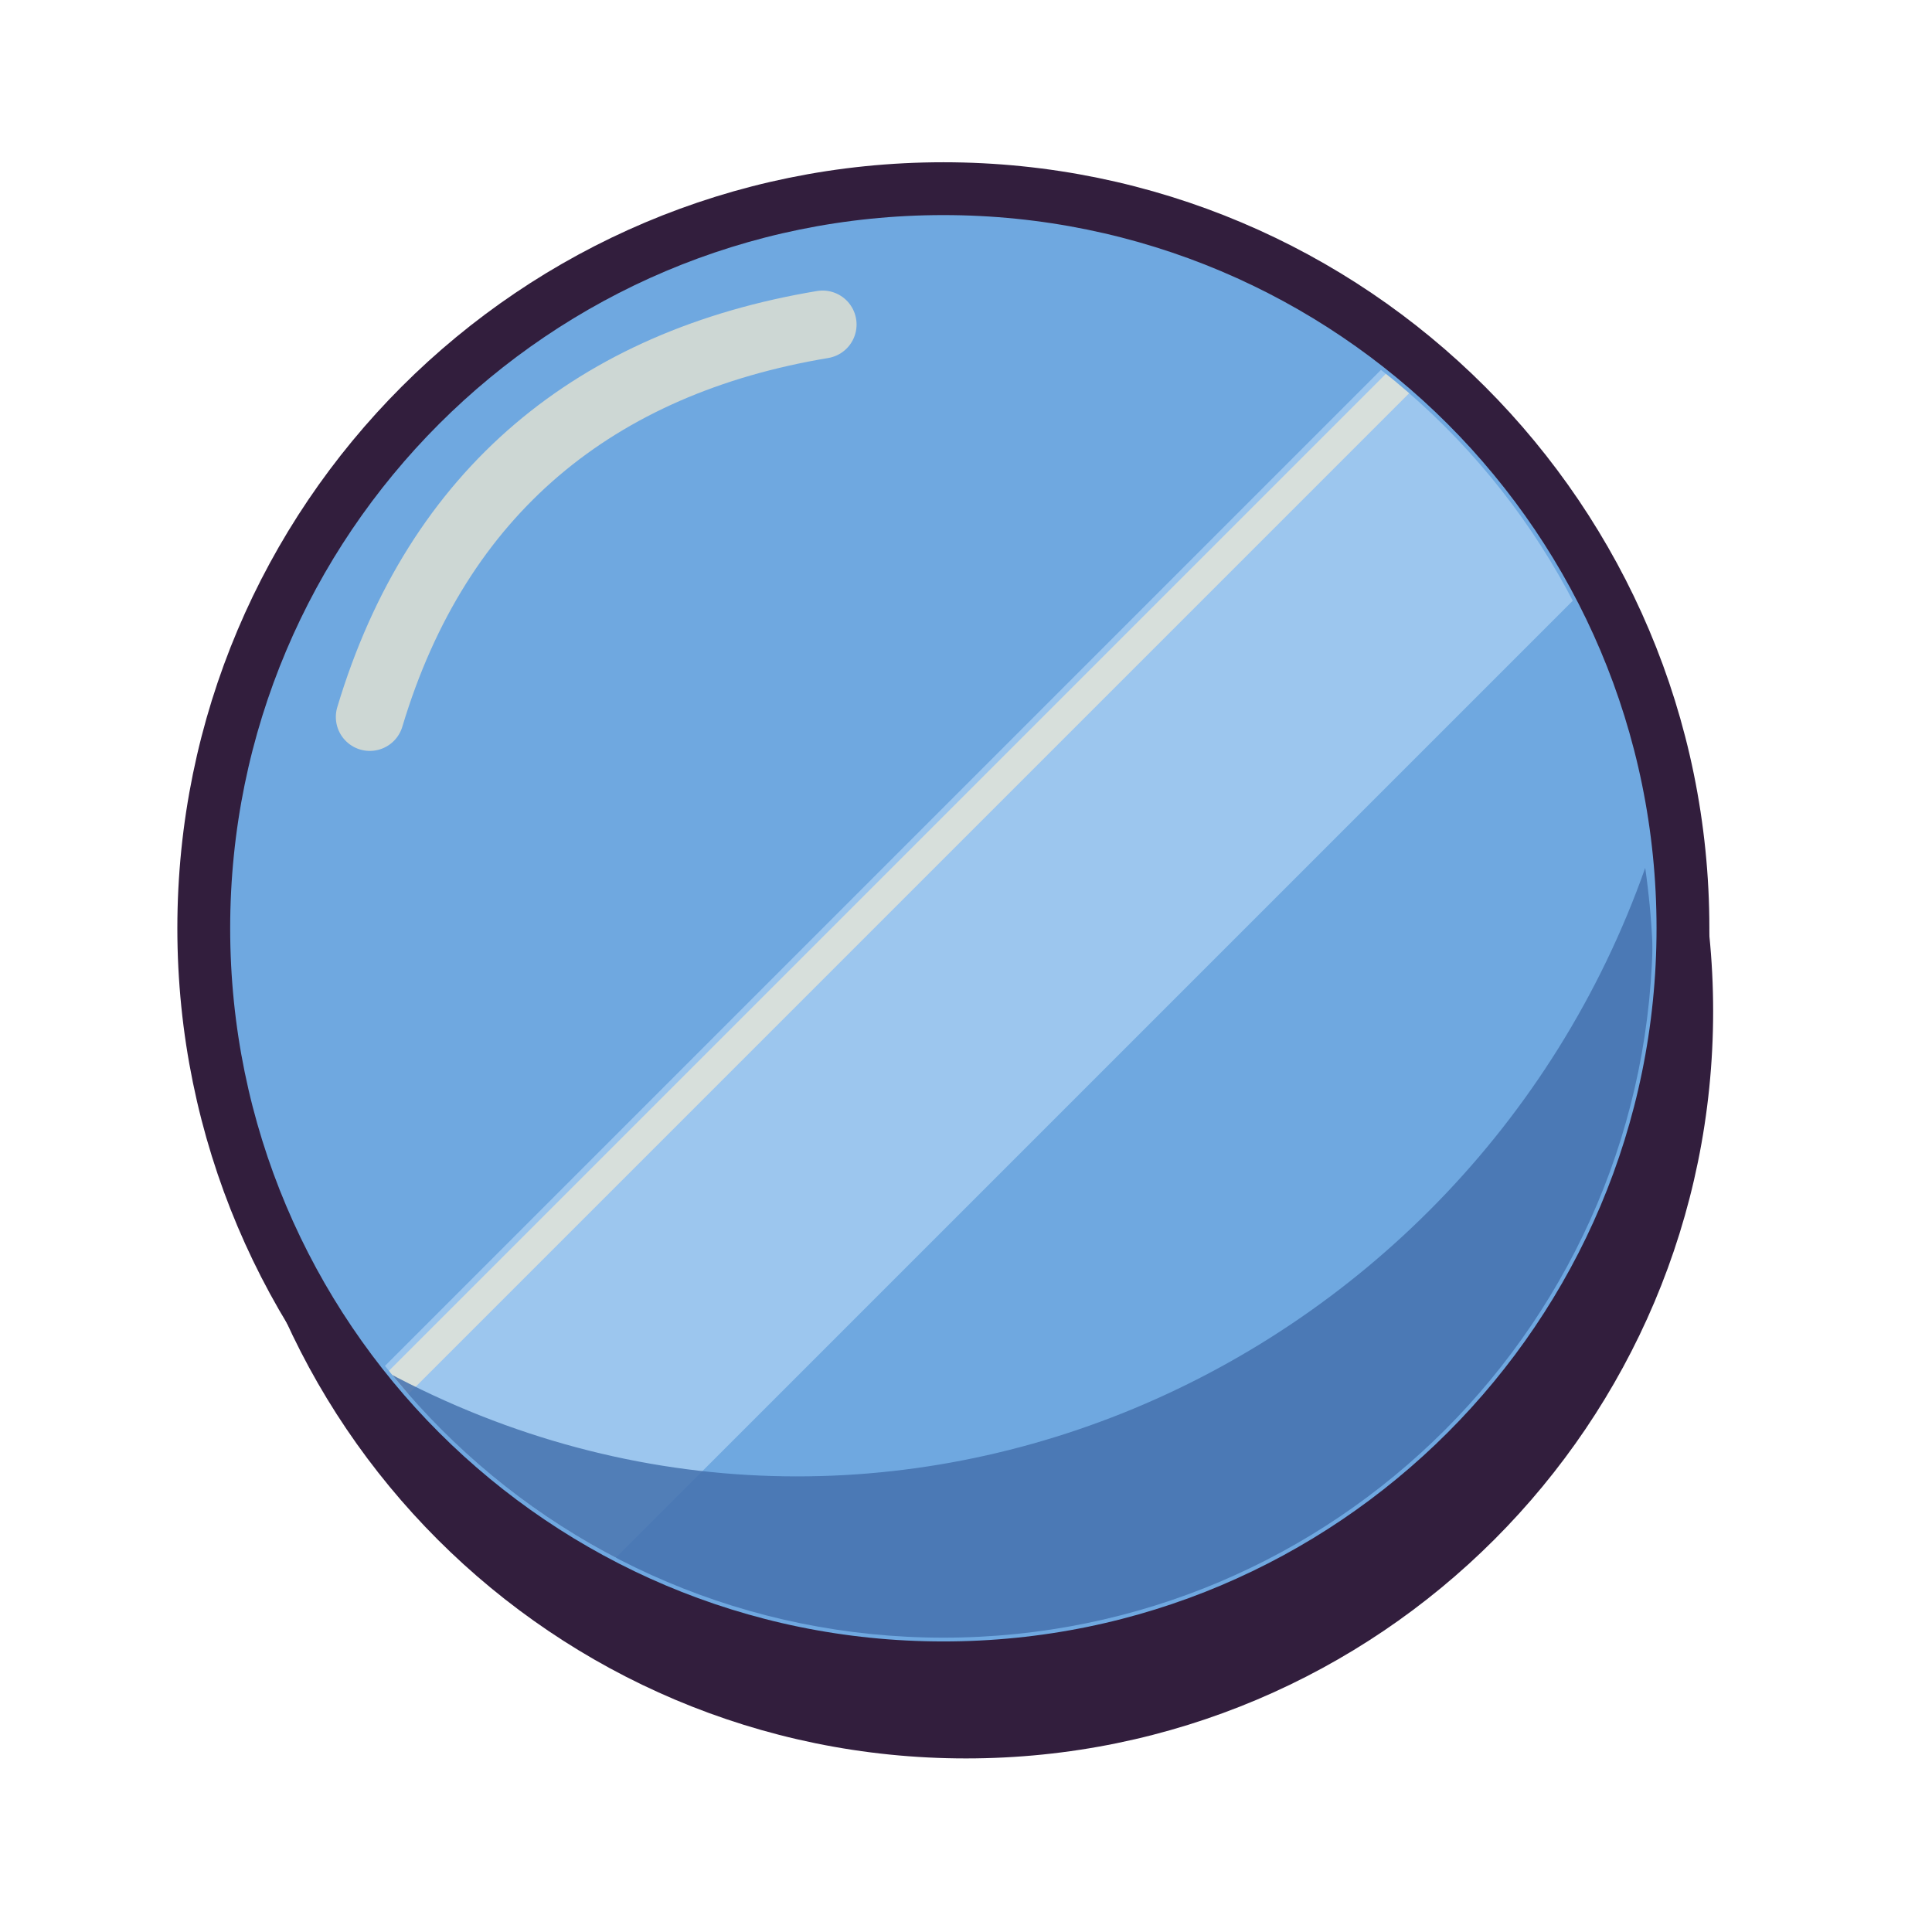
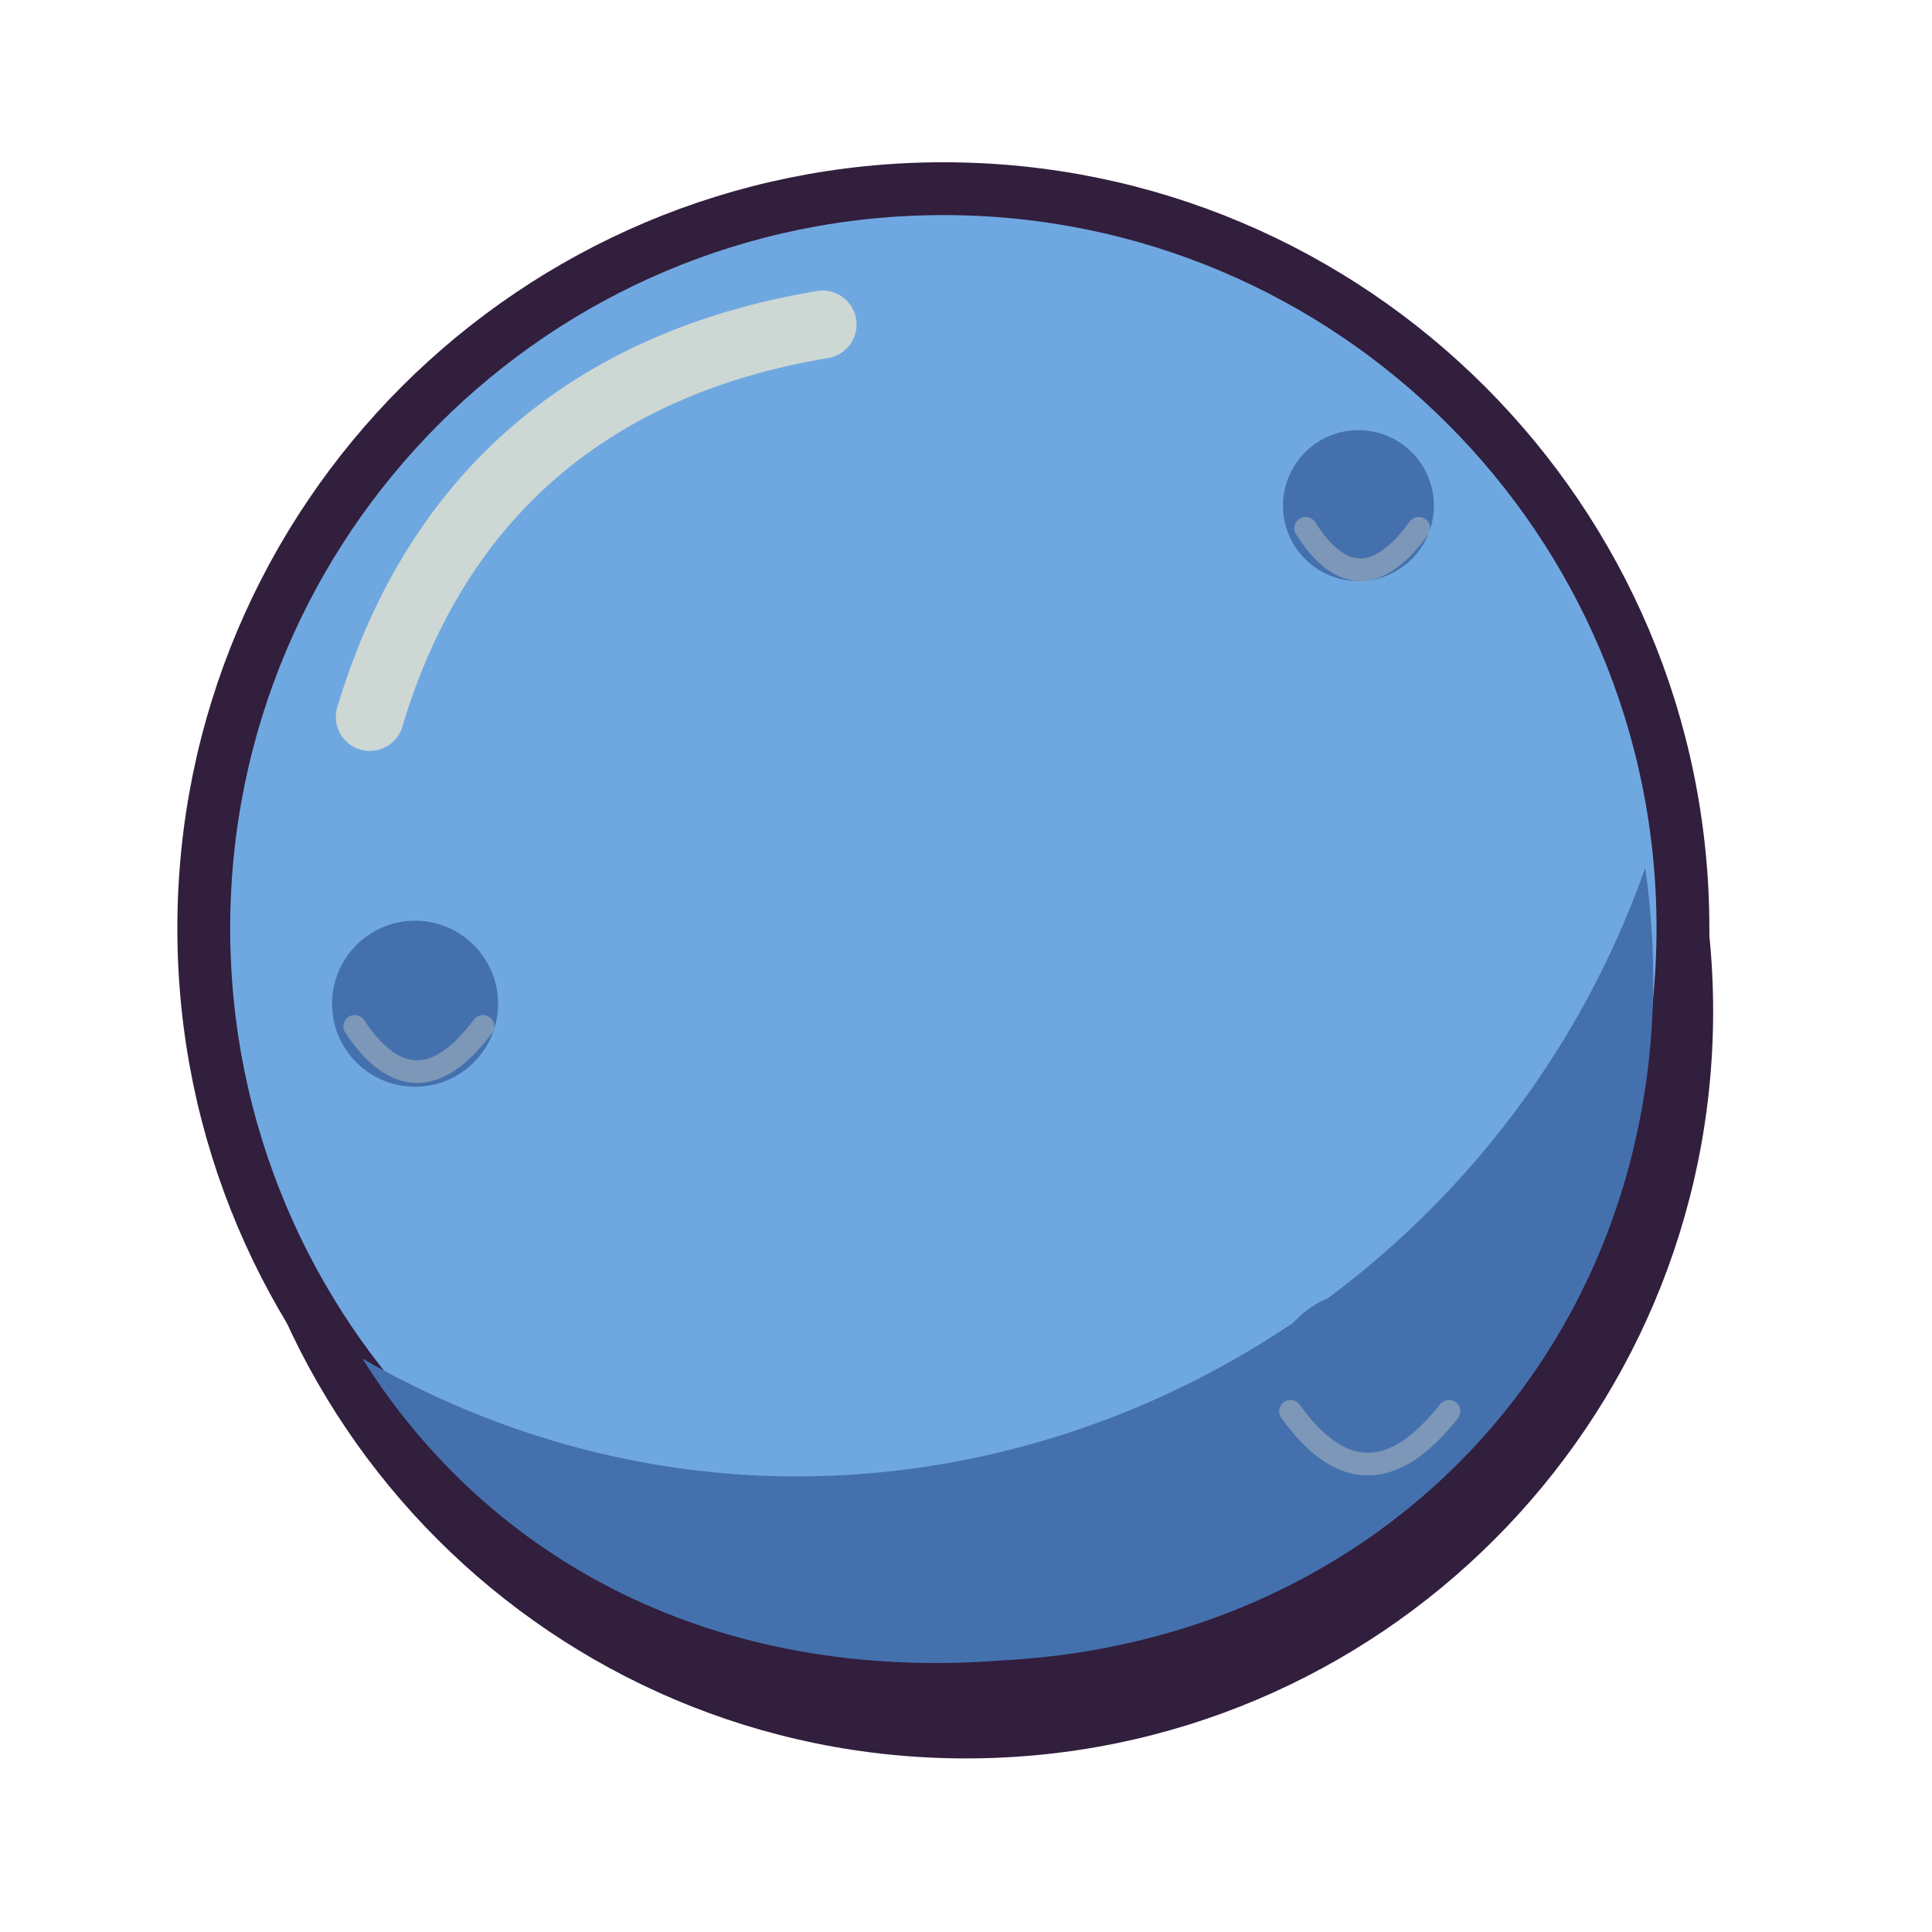
<svg xmlns="http://www.w3.org/2000/svg" width="256" height="256" viewBox="0 0 256 256">
-   <defs>
-     <clipPath id="d">
-       <circle cx="125" cy="123" r="94" />
-     </clipPath>
-   </defs>
  <circle cx="128" cy="134" r="99" fill="#321e3d" />
-   <circle cx="125" cy="123" r="98" fill="#6FA8E0" />
-   <g clip-path="url(#d)">
-     <path d="M36 196L196 36L226 62L66 222Z" fill="#9CC6EE" />
-     <path d="M50 186L186 50" fill="none" stroke="#fff0ce" stroke-width="4" opacity=".6" />
-     <path d="M48 180C114 218 194 183 218 115C226 171 188 217 133 220C95 223 65 207 48 180Z" fill="#4471AE" opacity=".85" />
-   </g>
+   <circle cx="125" cy="123" r="98" fill="#6FA8E0" stroke="#321e3d" stroke-width="7" />
+   <path d="M48 180C114 218 194 183 218 115C226 171 188 217 133 220C95 223 65 207 48 180Z" fill="#4471AE" />
  <path d="M49 95C58 65 79 48 109 43" fill="none" stroke="#fff0ce" stroke-width="9" stroke-linecap="round" opacity=".65" />
-   <circle cx="125" cy="123" r="98" fill="none" stroke="#321e3d" stroke-width="7" />
+   <circle cx="55" cy="133" r="11" fill="#4471AE" />
+   <path d="M47 136Q55 148 64 136" fill="none" stroke="#fff0ce" stroke-width="3" opacity=".3" stroke-linecap="round" />
+   <circle cx="180" cy="67" r="10" fill="#4471AE" />
+   <path d="M173 70Q180 81 188 70" fill="none" stroke="#fff0ce" stroke-width="3" opacity=".3" stroke-linecap="round" />
+   <circle cx="181" cy="184" r="13" fill="#4471AE" />
+   <path d="M171 187Q181 201 192 187" fill="none" stroke="#fff0ce" stroke-width="3" opacity=".3" stroke-linecap="round" />
</svg>
